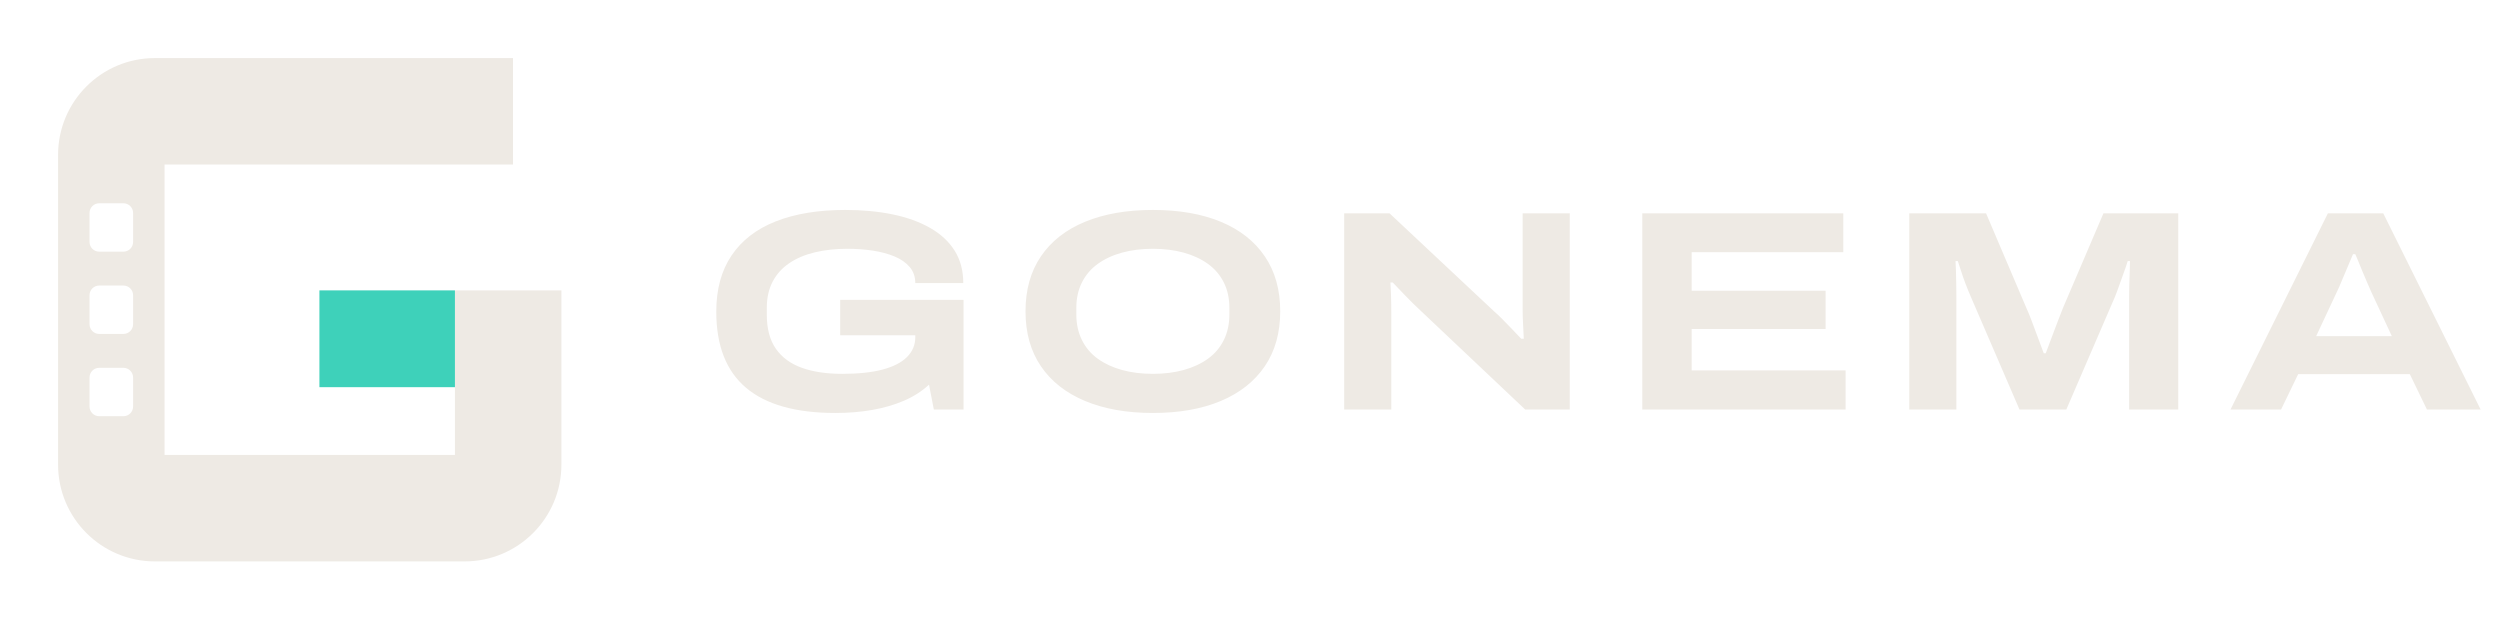
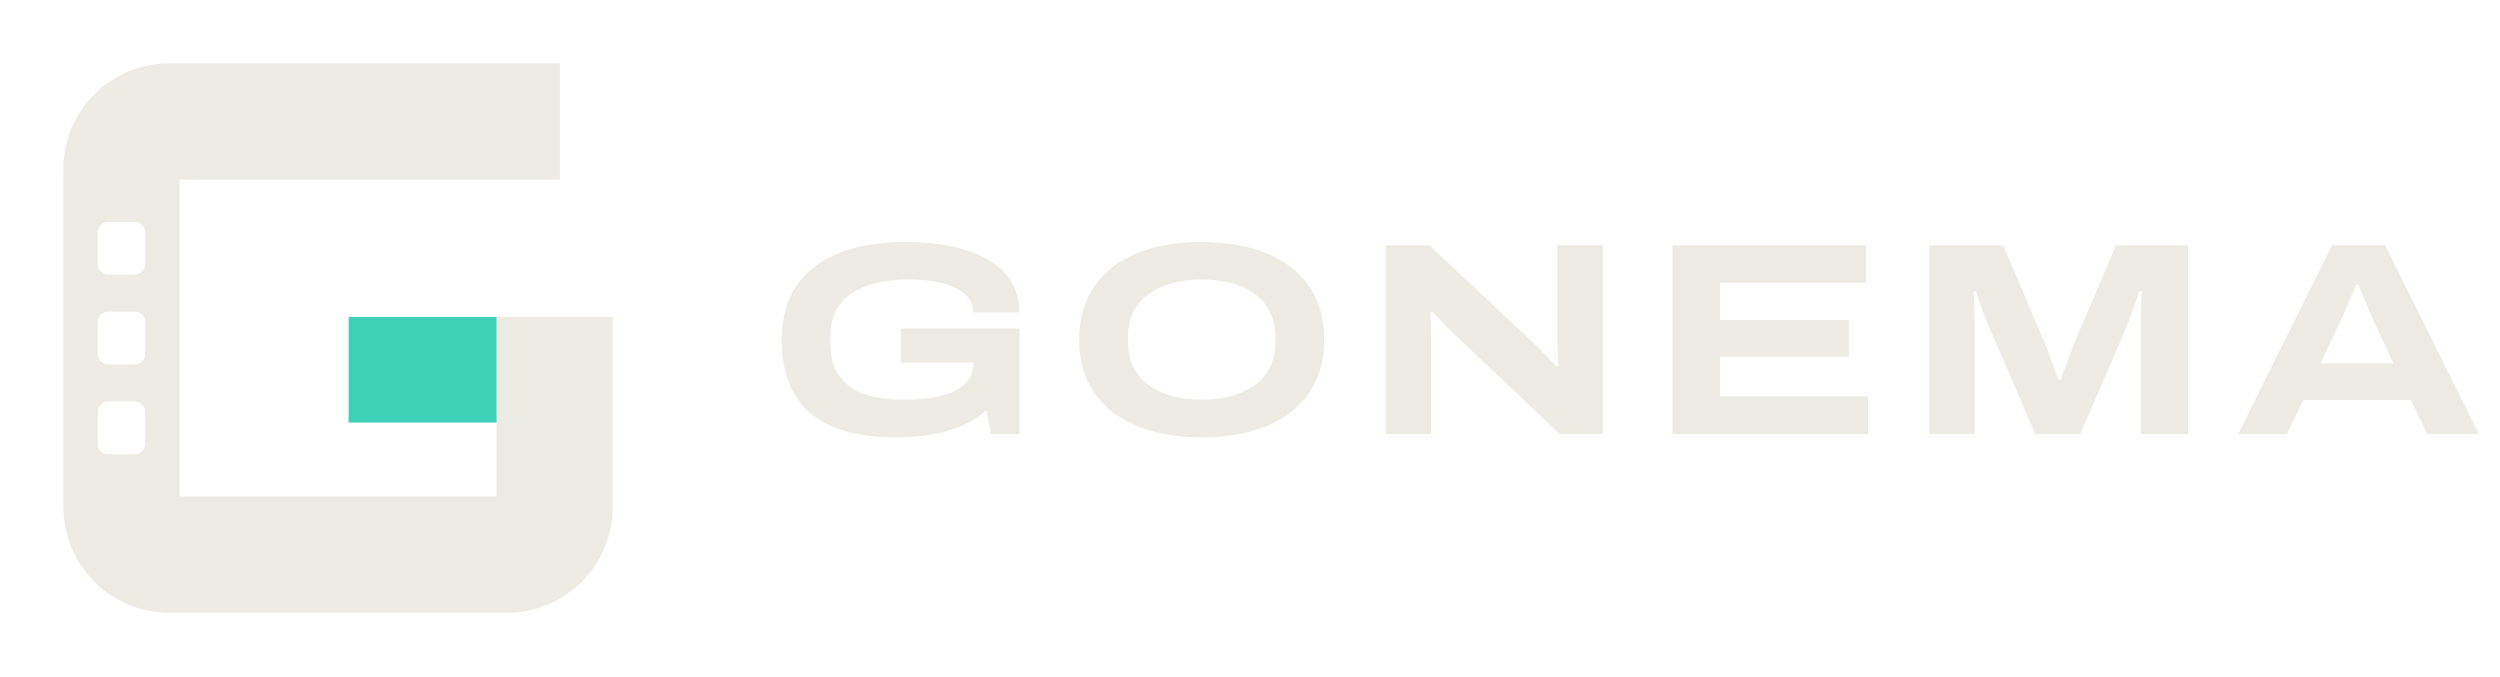
- <svg xmlns="http://www.w3.org/2000/svg" viewBox="0 0 1033.12 256" width="1033.12" height="256" role="img" aria-labelledby="t">
+ <svg xmlns="http://www.w3.org/2000/svg" viewBox="0 0 946.62 256" width="946.62" height="256" role="img" aria-labelledby="t">
  <g id="symbol">
    <path fill="#EEEAE4" fill-rule="evenodd" d="M212 24 H64 A40 40 0 0 0 24 64 V192 A40 40 0 0 0 64 232 H192 A40 40 0 0 0 232 192 V120 H188 V188 H68 V68 H212 Z M41 84 H51 A4 4 0 0 1 55 88 V100 A4 4 0 0 1 51 104 H41 A4 4 0 0 1 37 100 V88 A4 4 0 0 1 41 84 Z M41 118 H51 A4 4 0 0 1 55 122 V134 A4 4 0 0 1 51 138 H41 A4 4 0 0 1 37 134 V122 A4 4 0 0 1 41 118 Z M41 152 H51 A4 4 0 0 1 55 156 V168 A4 4 0 0 1 51 172 H41 A4 4 0 0 1 37 168 V156 A4 4 0 0 1 41 152 Z" />
    <path fill="#3ED1BA" d="M132 120 H188 V160 H132 Z" />
  </g>
-   <g id="wordmark" transform="translate(288.68 169.24)">
-     <path fill="#EEEAE4" d="M56.52 1.42Q31.98 1.42 19.65 -8.97Q7.32 -19.35 7.32 -40.47Q7.32 -54.28 13.63 -63.66Q19.94 -73.04 31.92 -77.76Q43.9 -82.48 60.65 -82.48Q71.27 -82.48 80.18 -80.65Q89.09 -78.82 95.7 -75.05Q102.31 -71.27 105.85 -65.61Q109.39 -59.94 109.39 -52.27H89.56Q89.56 -56.17 87.26 -58.88Q84.96 -61.6 81.01 -63.25Q77.05 -64.9 72.04 -65.67Q67.02 -66.43 61.48 -66.43Q54.16 -66.43 48.03 -64.96Q41.89 -63.48 37.47 -60.47Q33.04 -57.47 30.62 -52.86Q28.2 -48.26 28.2 -42.01V-39.18Q28.2 -30.44 31.98 -25.07Q35.75 -19.71 42.72 -17.23Q49.68 -14.75 59.35 -14.75Q69.38 -14.75 76.05 -16.52Q82.72 -18.29 86.14 -21.71Q89.56 -25.13 89.56 -29.85V-30.68H58.53V-45.31H109.5V0H97.23L95.23 -10.27Q90.74 -6.14 84.78 -3.6Q78.82 -1.06 71.69 0.18Q64.55 1.42 56.52 1.42Z M187.74 1.42Q171.57 1.42 159.71 -3.54Q147.85 -8.5 141.48 -17.88Q135.11 -27.26 135.11 -40.59Q135.11 -53.93 141.48 -63.31Q147.85 -72.69 159.71 -77.59Q171.57 -82.48 187.74 -82.48Q204.02 -82.48 215.82 -77.59Q227.62 -72.69 233.99 -63.31Q240.37 -53.93 240.37 -40.59Q240.37 -27.26 233.99 -17.88Q227.62 -8.5 215.82 -3.54Q204.02 1.42 187.74 1.42ZM187.74 -14.75Q194.7 -14.75 200.48 -16.34Q206.26 -17.94 210.51 -21Q214.76 -24.07 217.06 -28.73Q219.36 -33.39 219.36 -39.29V-42.01Q219.36 -47.91 217.06 -52.51Q214.76 -57.11 210.51 -60.18Q206.26 -63.25 200.48 -64.84Q194.7 -66.43 187.74 -66.43Q180.78 -66.43 174.99 -64.84Q169.21 -63.25 164.96 -60.18Q160.72 -57.11 158.42 -52.51Q156.11 -47.91 156.11 -42.01V-39.29Q156.11 -33.39 158.42 -28.73Q160.72 -24.07 164.96 -21Q169.21 -17.94 174.99 -16.34Q180.78 -14.75 187.74 -14.75Z M266.8 0V-81.07H285.56L328.98 -40.36Q330.28 -39.29 332.23 -37.29Q334.18 -35.28 336.3 -33.1Q338.42 -30.92 339.96 -29.26H341.02Q340.9 -31.62 340.73 -35.16Q340.55 -38.7 340.55 -41.06V-81.07H360.02V0H341.61L298.54 -40.71Q295.47 -43.54 292.17 -46.96Q288.86 -50.39 286.86 -52.51H285.91Q286.03 -50.98 286.15 -47.32Q286.27 -43.66 286.27 -39.06V0Z M389.99 0V-81.07H473.06V-65.02H410.4V-49.09H465.75V-33.28H410.4V-16.17H474.01V0Z M500.32 0V-81.07H532.06L548.7 -42.01Q549.64 -40 550.88 -36.7Q552.12 -33.39 553.48 -29.74Q554.84 -26.08 555.9 -23.25H556.72Q557.67 -25.84 558.97 -29.26Q560.26 -32.69 561.56 -36.11Q562.86 -39.53 563.8 -41.89L580.56 -81.07H611.48V0H591.18V-46.49Q591.18 -48.73 591.24 -51.45Q591.3 -54.16 591.42 -56.76Q591.53 -59.35 591.53 -61.36H590.59Q590 -59.35 589 -56.64Q587.99 -53.93 587.05 -51.21Q586.11 -48.5 585.28 -46.49L565.22 0H545.87L525.81 -46.49Q524.63 -49.21 523.57 -51.98Q522.5 -54.75 521.74 -57.23Q520.97 -59.71 520.38 -61.36H519.44Q519.55 -59.83 519.61 -57.35Q519.67 -54.87 519.73 -52.04Q519.79 -49.21 519.79 -46.49V0Z M633.07 0 673.31 -81.07H696.2L736.44 0H714.25L707.17 -14.63H661.04L653.96 0ZM668.47 -30.33H699.74L691.13 -48.85Q690.65 -50.03 689.59 -52.39Q688.53 -54.75 687.53 -57.23Q686.52 -59.71 685.7 -61.71Q684.87 -63.72 684.64 -64.19H683.69Q682.75 -61.83 681.45 -58.88Q680.15 -55.93 679.03 -53.16Q677.91 -50.39 677.08 -48.73Z" />
+   <g id="wordmark" transform="translate(289.55 164.35)">
+     <path fill="#EEEAE4" d="M49.82 1.25Q28.18 1.25 17.32 -7.9Q6.45 -17.06 6.45 -35.67Q6.45 -47.84 12.01 -56.11Q17.58 -64.38 28.13 -68.54Q38.69 -72.7 53.46 -72.7Q62.82 -72.7 70.67 -71.08Q78.52 -69.47 84.34 -66.14Q90.17 -62.82 93.29 -57.82Q96.41 -52.83 96.41 -46.07H78.94Q78.94 -49.5 76.91 -51.9Q74.88 -54.29 71.4 -55.74Q67.91 -57.2 63.49 -57.88Q59.07 -58.55 54.18 -58.55Q47.74 -58.55 42.33 -57.25Q36.92 -55.95 33.02 -53.3Q29.12 -50.65 26.99 -46.59Q24.86 -42.54 24.86 -37.02V-34.53Q24.86 -26.83 28.18 -22.1Q31.51 -17.37 37.65 -15.18Q43.78 -13 52.31 -13Q61.15 -13 67.03 -14.56Q72.9 -16.12 75.92 -19.14Q78.94 -22.15 78.94 -26.31V-27.04H51.58V-39.94H96.51V0H85.7L83.93 -9.05Q79.98 -5.41 74.72 -3.17Q69.47 -0.94 63.18 0.16Q56.89 1.25 49.82 1.25Z M165.46 1.25Q151.22 1.25 140.76 -3.12Q130.31 -7.49 124.7 -15.76Q119.08 -24.02 119.08 -35.78Q119.08 -47.53 124.7 -55.8Q130.31 -64.06 140.76 -68.38Q151.22 -72.7 165.46 -72.7Q179.82 -72.7 190.22 -68.38Q200.62 -64.06 206.23 -55.8Q211.85 -47.53 211.85 -35.78Q211.85 -24.02 206.23 -15.76Q200.62 -7.49 190.22 -3.12Q179.82 1.25 165.46 1.25ZM165.46 -13Q171.6 -13 176.7 -14.4Q181.79 -15.81 185.54 -18.51Q189.28 -21.22 191.31 -25.32Q193.34 -29.43 193.34 -34.63V-37.02Q193.34 -42.22 191.31 -46.28Q189.28 -50.34 185.54 -53.04Q181.79 -55.74 176.7 -57.15Q171.6 -58.55 165.46 -58.55Q159.33 -58.55 154.23 -57.15Q149.14 -55.74 145.39 -53.04Q141.65 -50.34 139.62 -46.28Q137.59 -42.22 137.59 -37.02V-34.63Q137.59 -29.43 139.62 -25.32Q141.65 -21.22 145.39 -18.51Q149.14 -15.81 154.23 -14.4Q159.33 -13 165.46 -13Z M235.14 0V-71.45H251.68L289.95 -35.57Q291.1 -34.63 292.81 -32.86Q294.53 -31.1 296.4 -29.17Q298.27 -27.25 299.62 -25.79H300.56Q300.46 -27.87 300.3 -30.99Q300.14 -34.11 300.14 -36.19V-71.45H317.3V0H301.08L263.12 -35.88Q260.42 -38.38 257.5 -41.39Q254.59 -44.41 252.82 -46.28H251.99Q252.1 -44.93 252.2 -41.7Q252.3 -38.48 252.3 -34.42V0Z M343.72 0V-71.45H416.94V-57.3H361.71V-43.26H410.49V-29.33H361.71V-14.25H417.77V0Z M440.96 0V-71.45H468.94L483.6 -37.02Q484.43 -35.26 485.52 -32.34Q486.62 -29.43 487.81 -26.21Q489.01 -22.98 489.94 -20.49H490.67Q491.5 -22.78 492.65 -25.79Q493.79 -28.81 494.94 -31.82Q496.08 -34.84 496.91 -36.92L511.68 -71.45H538.93V0H521.04V-40.98Q521.04 -42.95 521.09 -45.34Q521.14 -47.74 521.25 -50.02Q521.35 -52.31 521.35 -54.08H520.52Q520 -52.31 519.12 -49.92Q518.23 -47.53 517.4 -45.14Q516.57 -42.74 515.84 -40.98L498.16 0H481.1L463.42 -40.98Q462.38 -43.37 461.45 -45.81Q460.51 -48.26 459.84 -50.44Q459.16 -52.62 458.64 -54.08H457.81Q457.91 -52.73 457.96 -50.54Q458.02 -48.36 458.07 -45.86Q458.12 -43.37 458.12 -40.98V0Z M557.96 0 593.42 -71.45H613.6L649.06 0H629.51L623.27 -12.9H582.61L576.37 0ZM589.16 -26.73H616.72L609.13 -43.06Q608.71 -44.1 607.78 -46.18Q606.84 -48.26 605.96 -50.44Q605.07 -52.62 604.34 -54.39Q603.62 -56.16 603.41 -56.58H602.58Q601.74 -54.5 600.6 -51.9Q599.46 -49.3 598.47 -46.85Q597.48 -44.41 596.75 -42.95Z" />
  </g>
</svg>
